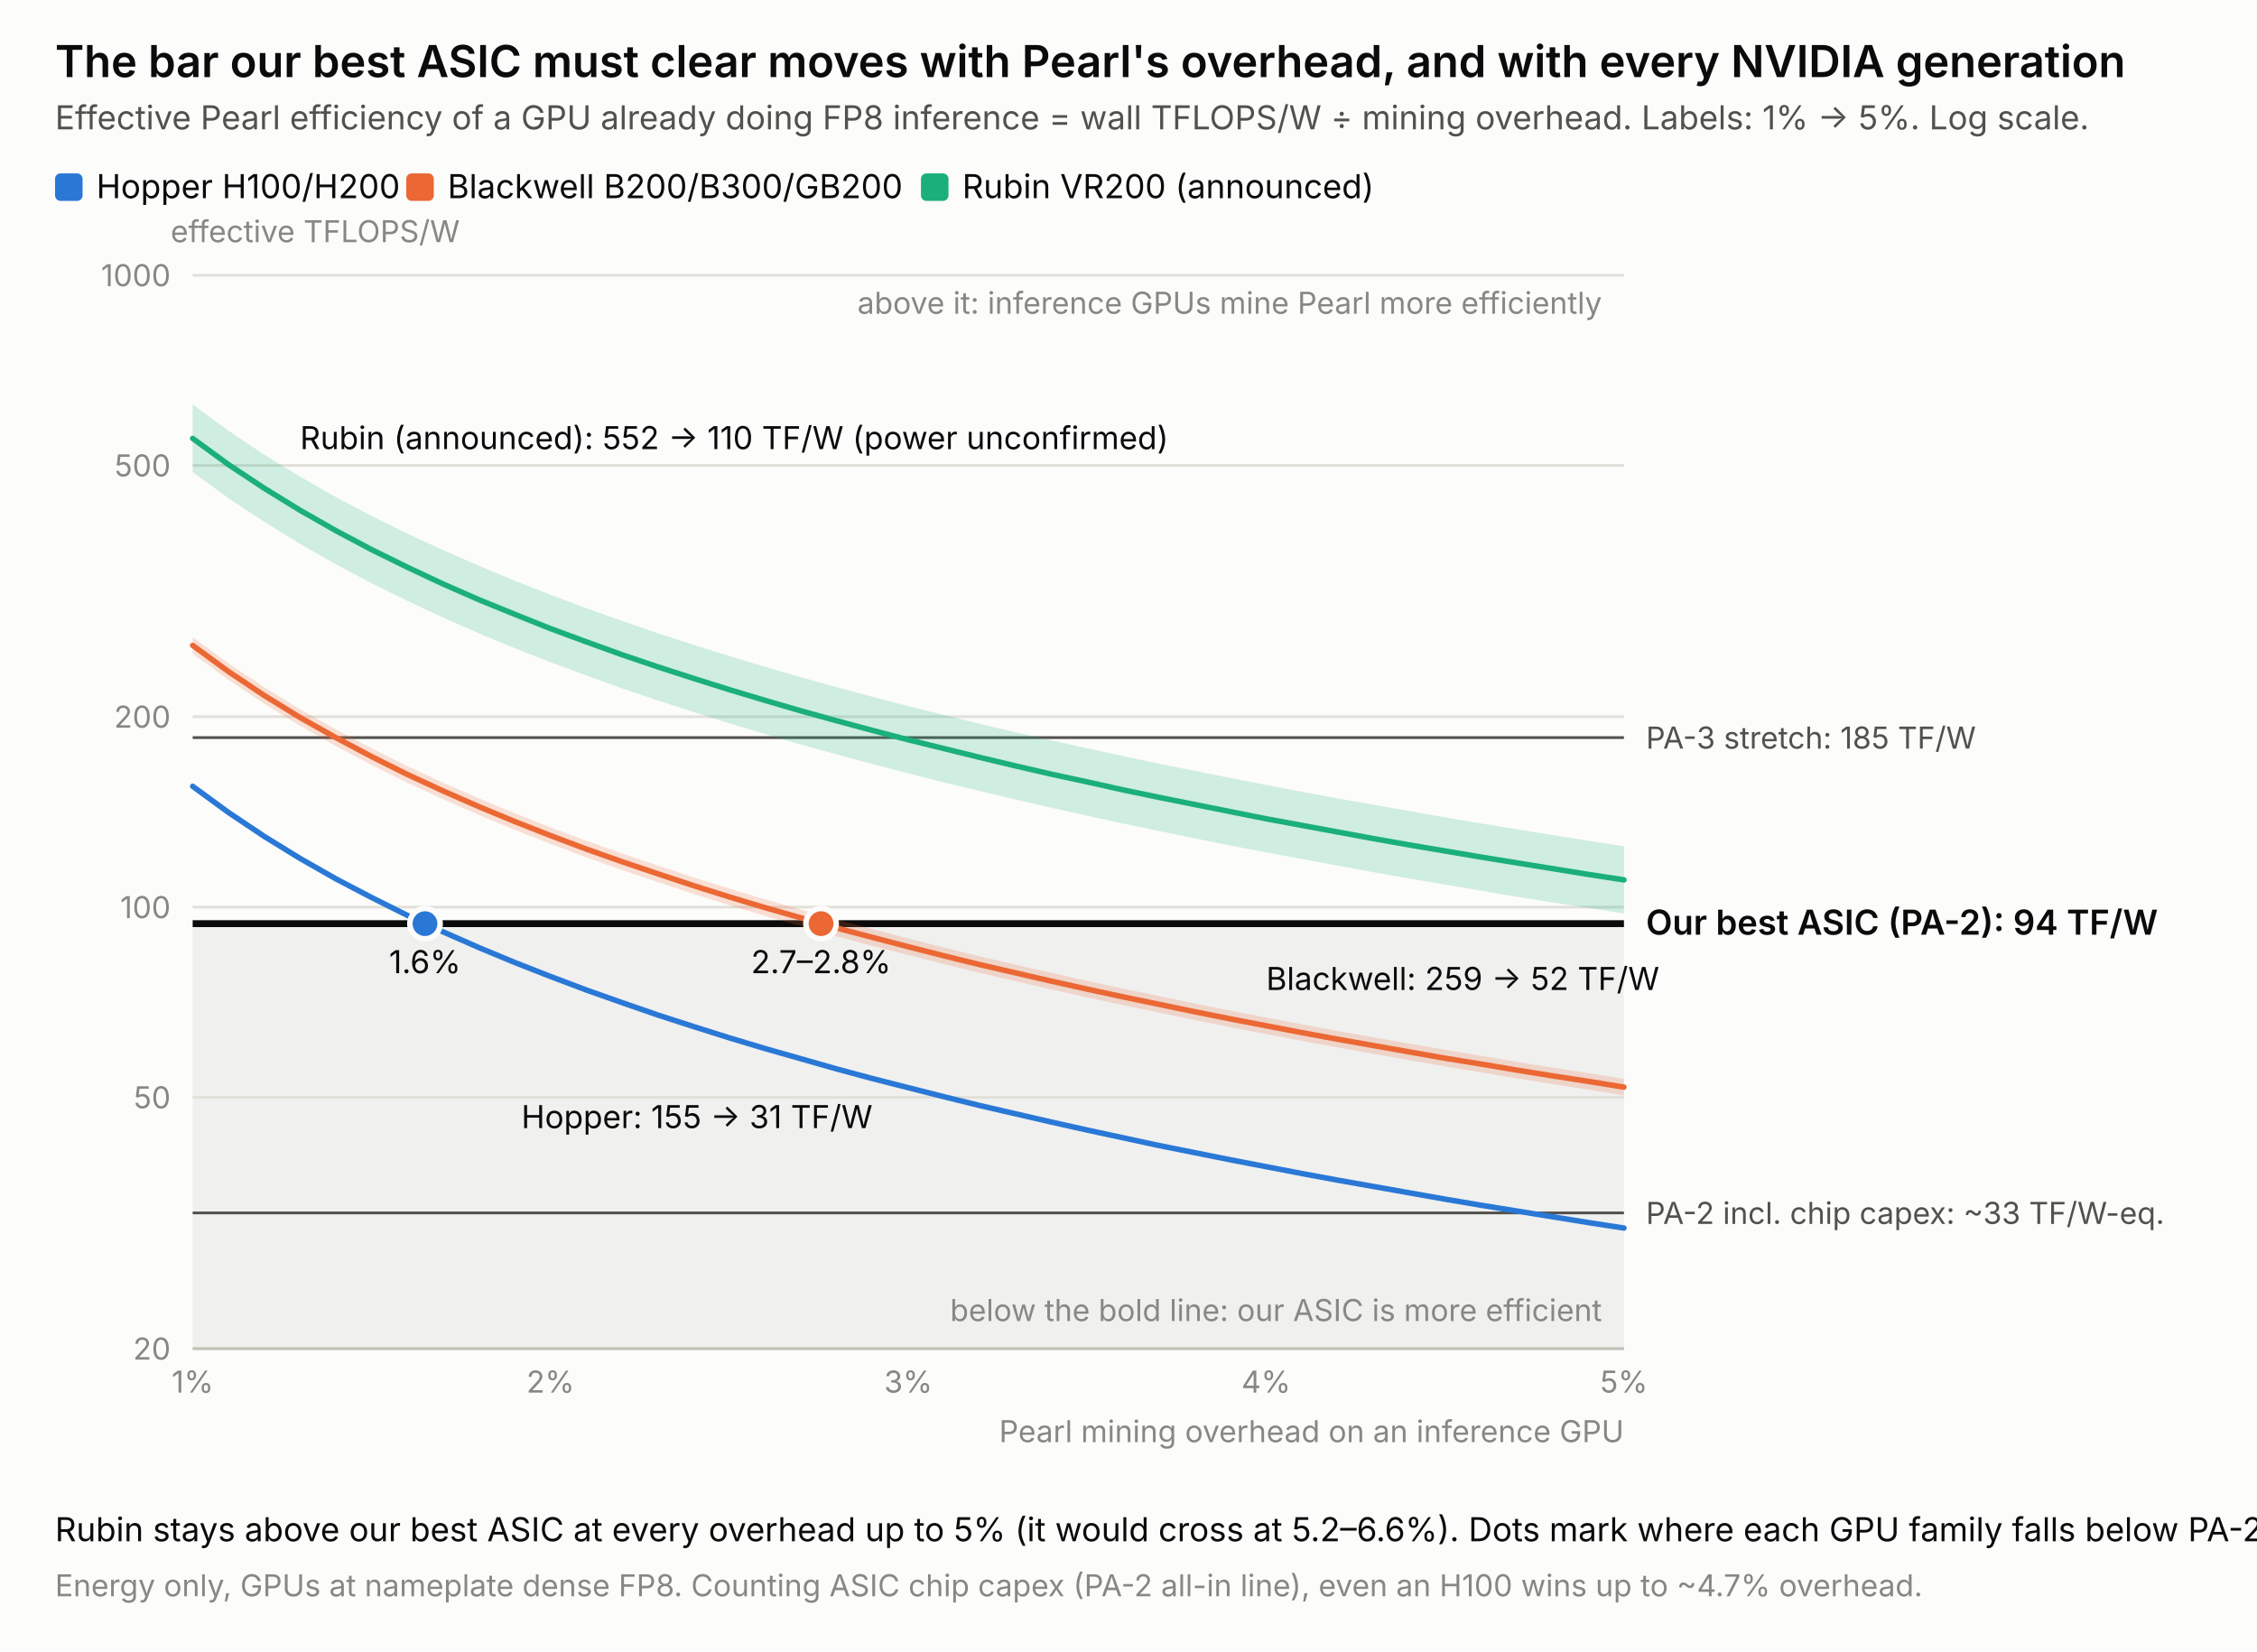
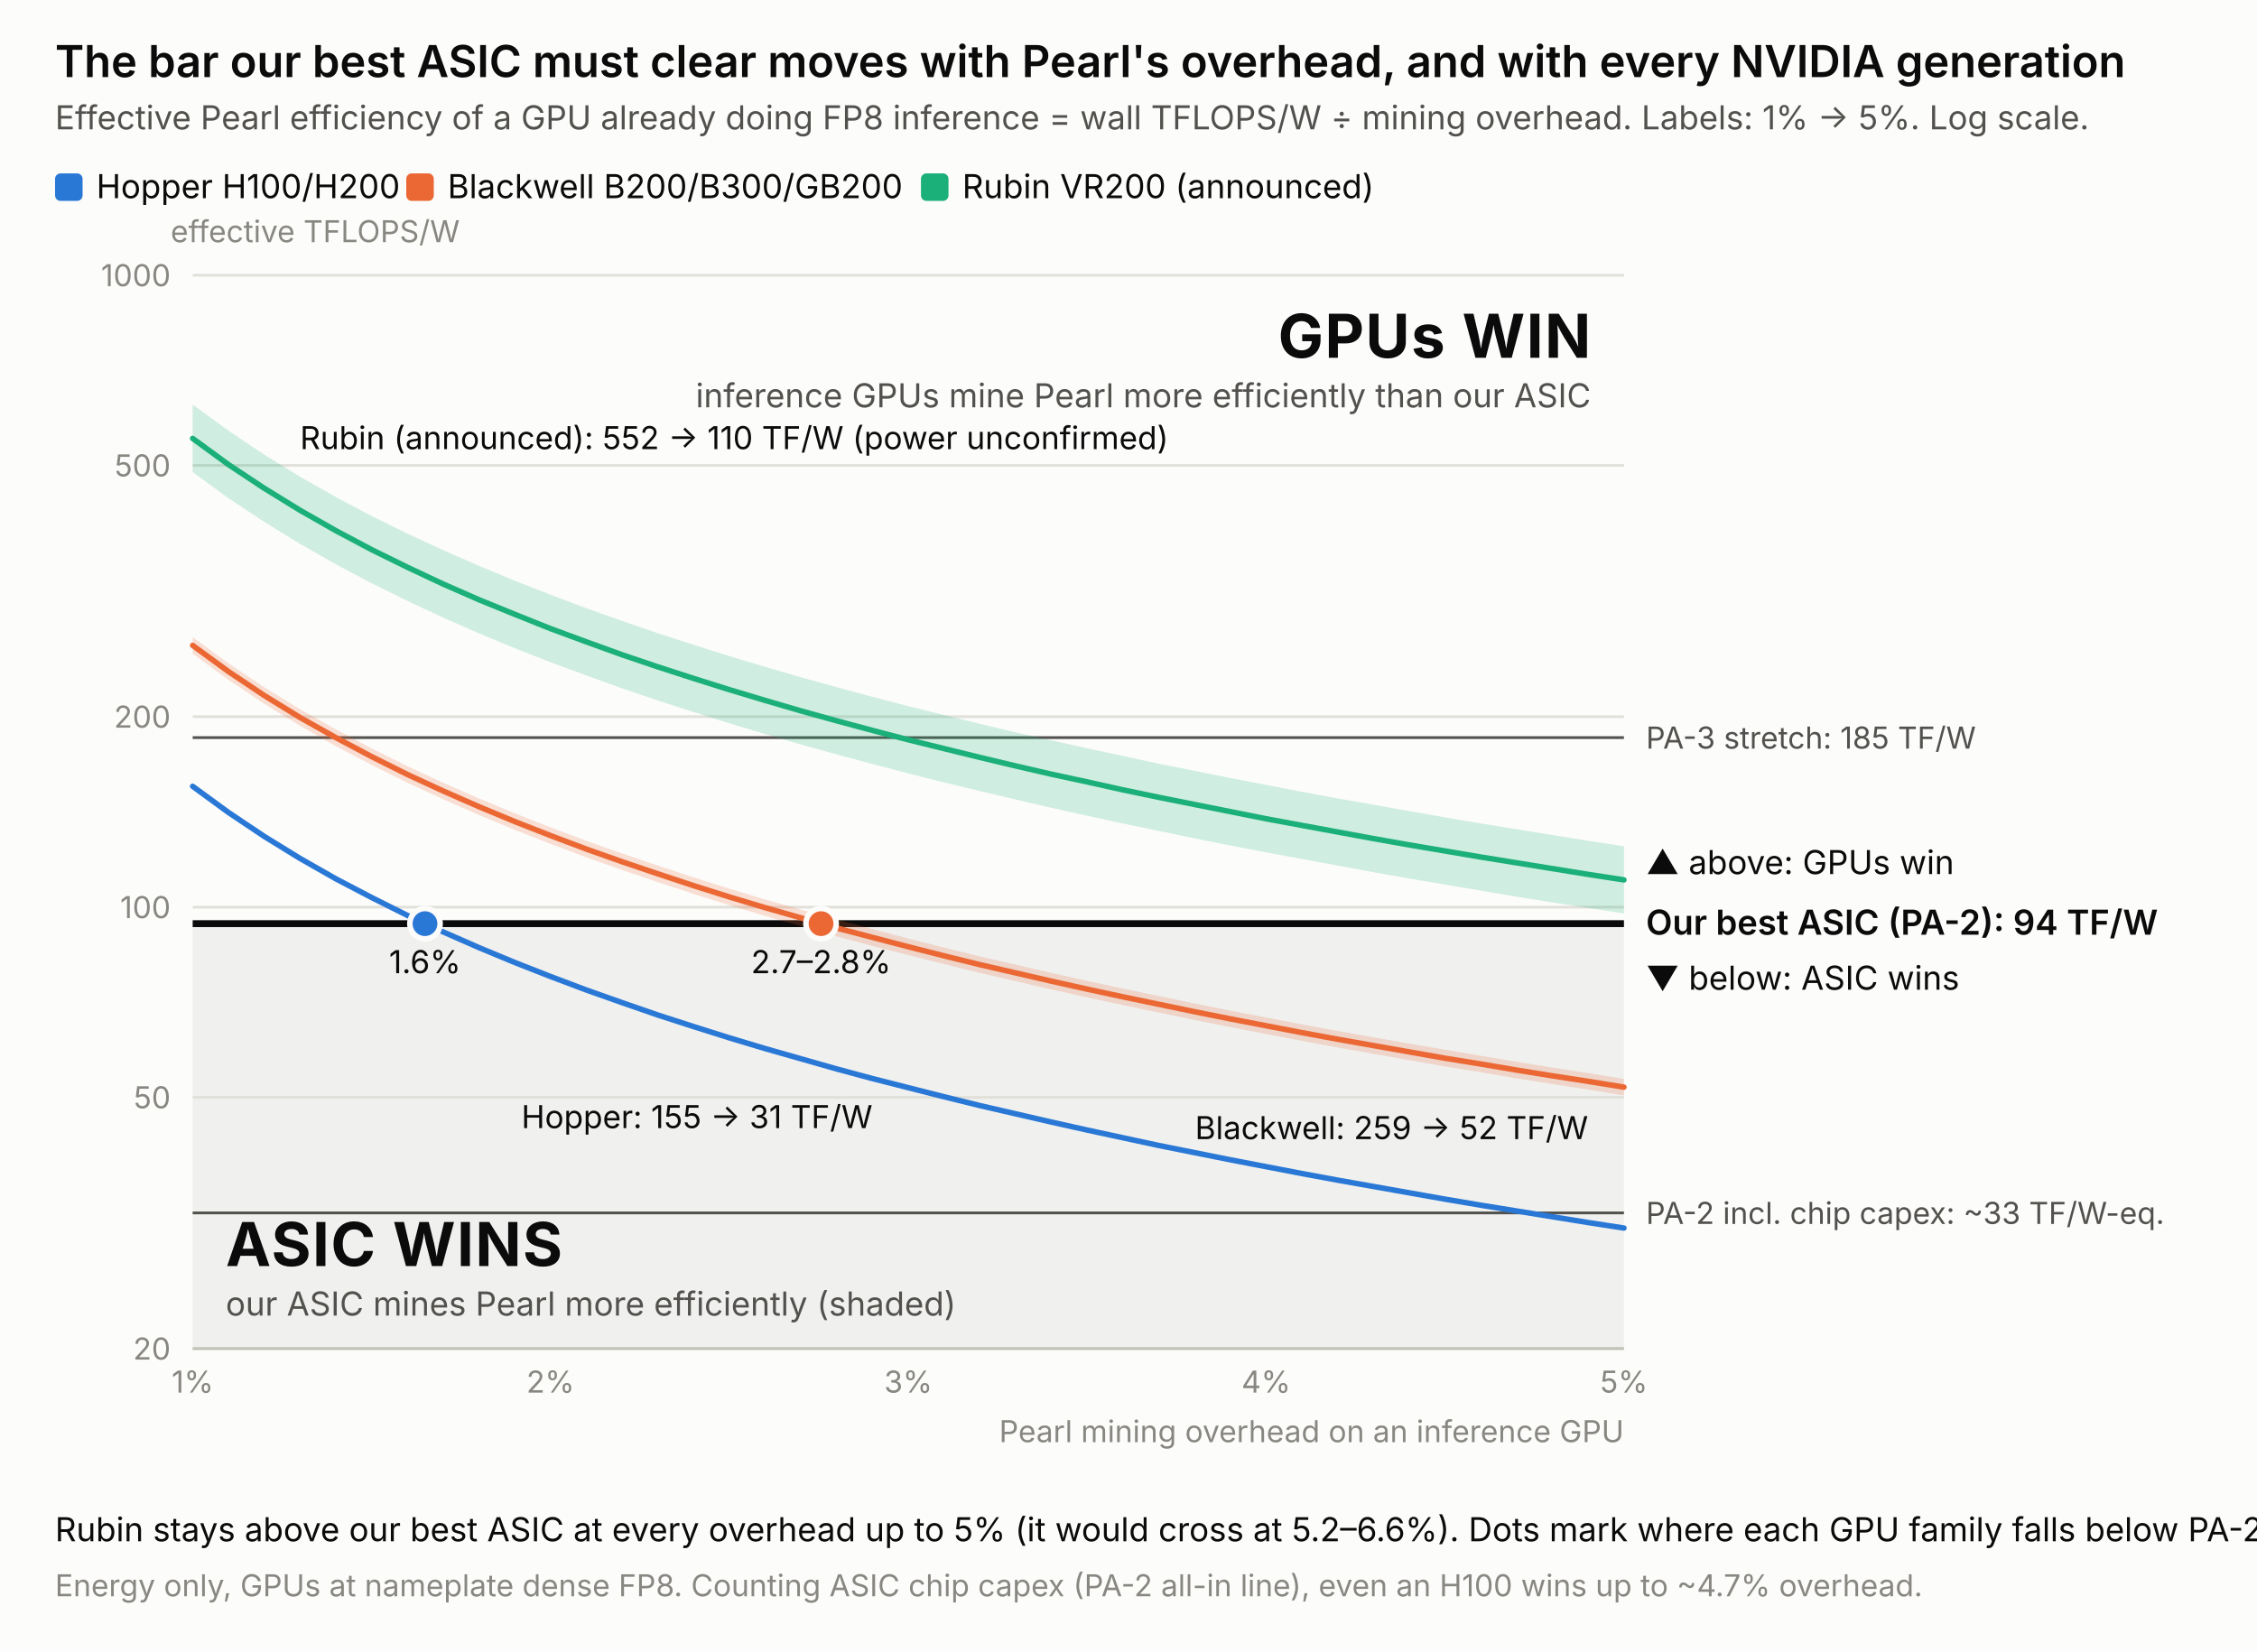
<svg xmlns="http://www.w3.org/2000/svg" width="820" height="600" viewBox="0 0 820 600" role="img" aria-label="Effective Pearl efficiency of frontier NVIDIA GPUs at 1-5% overhead vs our best ASIC">
-   <style>text{font-family:system-ui, -apple-system, 'Segoe UI', sans-serif} .title{font-size:16px;font-weight:600} .sub{font-size:12px} .lab{font-size:12px} .lab2{font-size:11px} .val{font-size:11.5px;font-variant-numeric:tabular-nums} .tick{font-size:11px;font-variant-numeric:tabular-nums} .note{font-size:11px} .grid,.base,.ref{stroke-width:1} .ring{stroke-width:2} .l1,.l2,.l3{stroke-width:2;fill:none;stroke-linejoin:round;stroke-linecap:round} .refbold{stroke-width:2.5} .strong{font-size:12.5px;font-weight:600} .b1,.b2,.b3{stroke:none} .w1,.w2{stroke-width:2;stroke-linecap:round}
- .bg{fill:#fcfcfb} .title,.lab,.val{fill:#0b0b0b} .sub,.lab2{fill:#52514e} .tick,.note{fill:#898781} .grid{stroke:#e1e0d9} .base{stroke:#c3c2b7} .ref{stroke:#52514e} .wash{fill:rgba(11,11,11,0.05)} .ring{stroke:#fcfcfb} .f1{fill:#2a78d6} .f2{fill:#eb6834} .f3{fill:#1baf7a} .f4{fill:#eda100} .l1,.w1{stroke:#2a78d6} .l2,.w2{stroke:#eb6834} .l3{stroke:#1baf7a} .b1{fill:#2a78d6;fill-opacity:0.2} .b2{fill:#eb6834;fill-opacity:0.2} .b3{fill:#1baf7a;fill-opacity:0.2} .refbold{stroke:#0b0b0b} .strong{fill:#0b0b0b}
- @media (prefers-color-scheme: dark) { .bg{fill:#1a1a19} .title,.lab,.val{fill:#f0efec} .sub,.lab2{fill:#c3c2b7} .tick,.note{fill:#898781} .grid{stroke:#2c2c2a} .base{stroke:#383835} .ref{stroke:#c3c2b7} .wash{fill:rgba(255,255,255,0.06)} .ring{stroke:#1a1a19} .f1{fill:#3987e5} .f2{fill:#d95926} .f3{fill:#199e70} .f4{fill:#c98500} .l1,.w1{stroke:#3987e5} .l2,.w2{stroke:#d95926} .l3{stroke:#199e70} .b1{fill:#3987e5;fill-opacity:0.2} .b2{fill:#d95926;fill-opacity:0.2} .b3{fill:#199e70;fill-opacity:0.2} .refbold{stroke:#f0efec} .strong{fill:#f0efec} }</style>
+   <style>text{font-family:system-ui, -apple-system, 'Segoe UI', sans-serif} .title{font-size:16px;font-weight:600} .sub{font-size:12px} .lab{font-size:12px} .lab2{font-size:11px} .val{font-size:11.5px;font-variant-numeric:tabular-nums} .tick{font-size:11px;font-variant-numeric:tabular-nums} .note{font-size:11px} .grid,.base,.ref{stroke-width:1} .ring{stroke-width:2} .l1,.l2,.l3{stroke-width:2;fill:none;stroke-linejoin:round;stroke-linecap:round} .refbold{stroke-width:2.5} .strong{font-size:12.5px;font-weight:600} .region{font-size:22px;font-weight:700;letter-spacing:0.5px} .regionsub{font-size:12px} .b1,.b2,.b3{stroke:none} .w1,.w2{stroke-width:2;stroke-linecap:round}
+ .bg{fill:#fcfcfb} .title,.lab,.val{fill:#0b0b0b} .sub,.lab2{fill:#52514e} .tick,.note{fill:#898781} .grid{stroke:#e1e0d9} .base{stroke:#c3c2b7} .ref{stroke:#52514e} .wash{fill:rgba(11,11,11,0.05)} .ring{stroke:#fcfcfb} .f1{fill:#2a78d6} .f2{fill:#eb6834} .f3{fill:#1baf7a} .f4{fill:#eda100} .l1,.w1{stroke:#2a78d6} .l2,.w2{stroke:#eb6834} .l3{stroke:#1baf7a} .b1{fill:#2a78d6;fill-opacity:0.2} .b2{fill:#eb6834;fill-opacity:0.2} .b3{fill:#1baf7a;fill-opacity:0.2} .refbold{stroke:#0b0b0b} .strong,.region{fill:#0b0b0b} .regionsub{fill:#52514e}
+ @media (prefers-color-scheme: dark) { .bg{fill:#1a1a19} .title,.lab,.val{fill:#f0efec} .sub,.lab2{fill:#c3c2b7} .tick,.note{fill:#898781} .grid{stroke:#2c2c2a} .base{stroke:#383835} .ref{stroke:#c3c2b7} .wash{fill:rgba(255,255,255,0.06)} .ring{stroke:#1a1a19} .f1{fill:#3987e5} .f2{fill:#d95926} .f3{fill:#199e70} .f4{fill:#c98500} .l1,.w1{stroke:#3987e5} .l2,.w2{stroke:#d95926} .l3{stroke:#199e70} .b1{fill:#3987e5;fill-opacity:0.2} .b2{fill:#d95926;fill-opacity:0.2} .b3{fill:#199e70;fill-opacity:0.2} .refbold{stroke:#f0efec} .strong,.region{fill:#f0efec} .regionsub{fill:#c3c2b7} }</style>
  <rect x="0.0" y="0.0" width="820.0" height="600.0" rx="0" class="bg" />
  <text x="20.0" y="28.0" class="title" text-anchor="start">The bar our best ASIC must clear moves with Pearl's overhead, and with every NVIDIA generation</text>
  <text x="20.0" y="47.0" class="sub" text-anchor="start">Effective Pearl efficiency of a GPU already doing FP8 inference = wall TFLOPS/W ÷ mining overhead. Labels: 1% → 5%. Log scale.</text>
  <rect x="20.0" y="63.0" width="10.0" height="10.0" rx="2" class="f1" />
  <text x="35.0" y="72.0" class="lab" text-anchor="start">Hopper H100/H200</text>
  <rect x="147.6" y="63.0" width="10.0" height="10.0" rx="2" class="f2" />
  <text x="162.6" y="72.0" class="lab" text-anchor="start">Blackwell B200/B300/GB200</text>
  <rect x="334.6" y="63.0" width="10.0" height="10.0" rx="2" class="f3" />
  <text x="349.6" y="72.0" class="lab" text-anchor="start">Rubin VR200 (announced)</text>
  <rect x="70.0" y="335.6" width="520.0" height="154.4" rx="0" class="wash" />
-   <text x="582.0" y="480.0" class="note" text-anchor="end">below the bold line: our ASIC is more efficient</text>
-   <text x="582.0" y="114.0" class="note" text-anchor="end">above it: inference GPUs mine Pearl more efficiently</text>
+   <text x="578.0" y="130.0" class="region" text-anchor="end">GPUs WIN</text>
+   <text x="578.0" y="148.0" class="regionsub" text-anchor="end">inference GPUs mine Pearl more efficiently than our ASIC</text>
+   <text x="82.0" y="460.0" class="region" text-anchor="start">ASIC WINS</text>
+   <text x="82.0" y="478.0" class="regionsub" text-anchor="start">our ASIC mines Pearl more efficiently (shaded)</text>
  <line x1="70.0" y1="490.0" x2="590.0" y2="490.0" class="grid" />
  <text x="62.0" y="494.0" class="tick" text-anchor="end">20</text>
  <line x1="70.0" y1="398.7" x2="590.0" y2="398.7" class="grid" />
  <text x="62.0" y="402.7" class="tick" text-anchor="end">50</text>
  <line x1="70.0" y1="329.6" x2="590.0" y2="329.6" class="grid" />
  <text x="62.0" y="333.6" class="tick" text-anchor="end">100</text>
  <line x1="70.0" y1="260.4" x2="590.0" y2="260.4" class="grid" />
  <text x="62.0" y="264.4" class="tick" text-anchor="end">200</text>
  <line x1="70.0" y1="169.1" x2="590.0" y2="169.1" class="grid" />
  <text x="62.0" y="173.1" class="tick" text-anchor="end">500</text>
  <line x1="70.0" y1="100.0" x2="590.0" y2="100.0" class="grid" />
  <text x="62.0" y="104.0" class="tick" text-anchor="end">1000</text>
  <text x="70.0" y="506.0" class="tick" text-anchor="middle">1%</text>
  <text x="200.0" y="506.0" class="tick" text-anchor="middle">2%</text>
  <text x="330.0" y="506.0" class="tick" text-anchor="middle">3%</text>
  <text x="460.0" y="506.0" class="tick" text-anchor="middle">4%</text>
  <text x="590.0" y="506.0" class="tick" text-anchor="middle">5%</text>
  <line x1="70.0" y1="490.0" x2="590.0" y2="490.0" class="base" />
  <text x="590.0" y="524.0" class="note" text-anchor="end">Pearl mining overhead on an inference GPU</text>
  <text x="62.0" y="88.0" class="note" text-anchor="start">effective TFLOPS/W</text>
  <line x1="70.0" y1="268.0" x2="590.0" y2="268.0" class="ref" />
  <text x="598.0" y="272.0" class="lab2" text-anchor="start">PA-3 stretch: 185 TF/W</text>
  <line x1="70.0" y1="335.6" x2="590.0" y2="335.6" class="refbold" />
  <text x="598.0" y="339.6" class="strong" text-anchor="start">Our best ASIC (PA-2): 94 TF/W</text>
  <line x1="70.0" y1="440.7" x2="590.0" y2="440.7" class="ref" />
  <text x="598.0" y="444.7" class="lab2" text-anchor="start">PA-2 incl. chip capex: ~33 TF/W-eq.</text>
+   <text x="598.0" y="317.6" class="lab" text-anchor="start">▲ above: GPUs win</text>
+   <text x="598.0" y="359.6" class="lab" text-anchor="start">▼ below: ASIC wins</text>
  <polyline points="70.0,285.7 83.0,295.2 96.0,303.9 109.0,311.9 122.0,319.3 135.0,326.1 148.0,332.6 161.0,338.6 174.0,344.3 187.0,349.7 200.0,354.8 213.0,359.7 226.0,364.3 239.0,368.8 252.0,373.0 265.0,377.1 278.0,381.0 291.0,384.7 304.0,388.4 317.0,391.9 330.0,395.2 343.0,398.5 356.0,401.7 369.0,404.7 382.0,407.7 395.0,410.6 408.0,413.4 421.0,416.2 434.0,418.8 447.0,421.4 460.0,423.9 473.0,426.4 486.0,428.8 499.0,431.1 512.0,433.4 525.0,435.7 538.0,437.9 551.0,440.0 564.0,442.1 577.0,444.2 590.0,446.2" class="l1" />
  <text x="317.0" y="409.9" class="val" text-anchor="end">Hopper: 155 → 31 TF/W</text>
  <circle cx="154.4" cy="335.6" r="5.5" class="f1 ring" />
  <text x="154.4" y="353.6" class="val" text-anchor="middle">1.6%</text>
  <polygon points="70.0,231.5 83.0,241.0 96.0,249.7 109.0,257.7 122.0,265.0 135.0,271.9 148.0,278.4 161.0,284.4 174.0,290.1 187.0,295.5 200.0,300.6 213.0,305.5 226.0,310.1 239.0,314.5 252.0,318.8 265.0,322.9 278.0,326.8 291.0,330.5 304.0,334.1 317.0,337.6 330.0,341.0 343.0,344.3 356.0,347.5 369.0,350.5 382.0,353.5 395.0,356.4 408.0,359.2 421.0,361.9 434.0,364.6 447.0,367.2 460.0,369.7 473.0,372.2 486.0,374.6 499.0,376.9 512.0,379.2 525.0,381.4 538.0,383.6 551.0,385.8 564.0,387.9 577.0,389.9 590.0,392.0 590.0,398.0 577.0,395.9 564.0,393.9 551.0,391.8 538.0,389.6 525.0,387.5 512.0,385.2 499.0,382.9 486.0,380.6 473.0,378.2 460.0,375.7 447.0,373.2 434.0,370.6 421.0,367.9 408.0,365.2 395.0,362.4 382.0,359.5 369.0,356.5 356.0,353.5 343.0,350.3 330.0,347.0 317.0,343.7 304.0,340.2 291.0,336.5 278.0,332.8 265.0,328.9 252.0,324.8 239.0,320.5 226.0,316.1 213.0,311.5 200.0,306.6 187.0,301.5 174.0,296.1 161.0,290.4 148.0,284.4 135.0,277.9 122.0,271.1 109.0,263.7 96.0,255.7 83.0,247.0 70.0,237.5" class="b2" />
  <polyline points="70.0,234.5 83.0,244.0 96.0,252.7 109.0,260.7 122.0,268.0 135.0,274.9 148.0,281.4 161.0,287.4 174.0,293.1 187.0,298.5 200.0,303.6 213.0,308.5 226.0,313.1 239.0,317.5 252.0,321.8 265.0,325.9 278.0,329.8 291.0,333.5 304.0,337.2 317.0,340.6 330.0,344.0 343.0,347.3 356.0,350.5 369.0,353.5 382.0,356.5 395.0,359.4 408.0,362.2 421.0,364.9 434.0,367.6 447.0,370.2 460.0,372.7 473.0,375.2 486.0,377.6 499.0,379.9 512.0,382.2 525.0,384.5 538.0,386.6 551.0,388.8 564.0,390.9 577.0,392.9 590.0,395.0" class="l2" />
-   <text x="460.0" y="359.7" class="val" text-anchor="start">Blackwell: 259 → 52 TF/W</text>
+   <text x="577.0" y="413.9" class="val" text-anchor="end">Blackwell: 259 → 52 TF/W</text>
  <circle cx="298.3" cy="335.6" r="5.5" class="f2 ring" />
  <text x="298.3" y="353.6" class="val" text-anchor="middle">2.7–2.8%</text>
  <polygon points="70.0,147.0 83.0,156.5 96.0,165.2 109.0,173.2 122.0,180.6 135.0,187.5 148.0,193.9 161.0,199.9 174.0,205.6 187.0,211.0 200.0,216.1 213.0,221.0 226.0,225.6 239.0,230.1 252.0,234.3 265.0,238.4 278.0,242.3 291.0,246.1 304.0,249.7 317.0,253.2 330.0,256.6 343.0,259.8 356.0,263.0 369.0,266.1 382.0,269.0 395.0,271.9 408.0,274.7 421.0,277.5 434.0,280.1 447.0,282.7 460.0,285.2 473.0,287.7 486.0,290.1 499.0,292.4 512.0,294.7 525.0,297.0 538.0,299.2 551.0,301.3 564.0,303.4 577.0,305.5 590.0,307.5 590.0,331.9 577.0,329.9 564.0,327.9 551.0,325.8 538.0,323.6 525.0,321.4 512.0,319.2 499.0,316.9 486.0,314.5 473.0,312.1 460.0,309.7 447.0,307.2 434.0,304.6 421.0,301.9 408.0,299.2 395.0,296.4 382.0,293.5 369.0,290.5 356.0,287.4 343.0,284.3 330.0,281.0 317.0,277.6 304.0,274.1 291.0,270.5 278.0,266.7 265.0,262.8 252.0,258.7 239.0,254.5 226.0,250.1 213.0,245.4 200.0,240.6 187.0,235.5 174.0,230.1 161.0,224.4 148.0,218.3 135.0,211.9 122.0,205.0 109.0,197.6 96.0,189.6 83.0,181.0 70.0,171.5" class="b3" />
  <polyline points="70.0,159.3 83.0,168.8 96.0,177.4 109.0,185.4 122.0,192.8 135.0,199.7 148.0,206.1 161.0,212.2 174.0,217.9 187.0,223.2 200.0,228.4 213.0,233.2 226.0,237.9 239.0,242.3 252.0,246.5 265.0,250.6 278.0,254.5 291.0,258.3 304.0,261.9 317.0,265.4 330.0,268.8 343.0,272.0 356.0,275.2 369.0,278.3 382.0,281.3 395.0,284.1 408.0,287.0 421.0,289.7 434.0,292.3 447.0,294.9 460.0,297.5 473.0,299.9 486.0,302.3 499.0,304.7 512.0,307.0 525.0,309.2 538.0,311.4 551.0,313.5 564.0,315.6 577.0,317.7 590.0,319.7" class="l3" />
  <text x="109.0" y="163.2" class="val" text-anchor="start">Rubin (announced): 552 → 110 TF/W (power unconfirmed)</text>
  <text x="20.0" y="560.0" class="lab" text-anchor="start">Rubin stays above our best ASIC at every overhead up to 5% (it would cross at 5.2–6.6%). Dots mark where each GPU family falls below PA-2.</text>
  <text x="20.0" y="580.0" class="note" text-anchor="start">Energy only, GPUs at nameplate dense FP8. Counting ASIC chip capex (PA-2 all-in line), even an H100 wins up to ~4.7% overhead.</text>
</svg>
